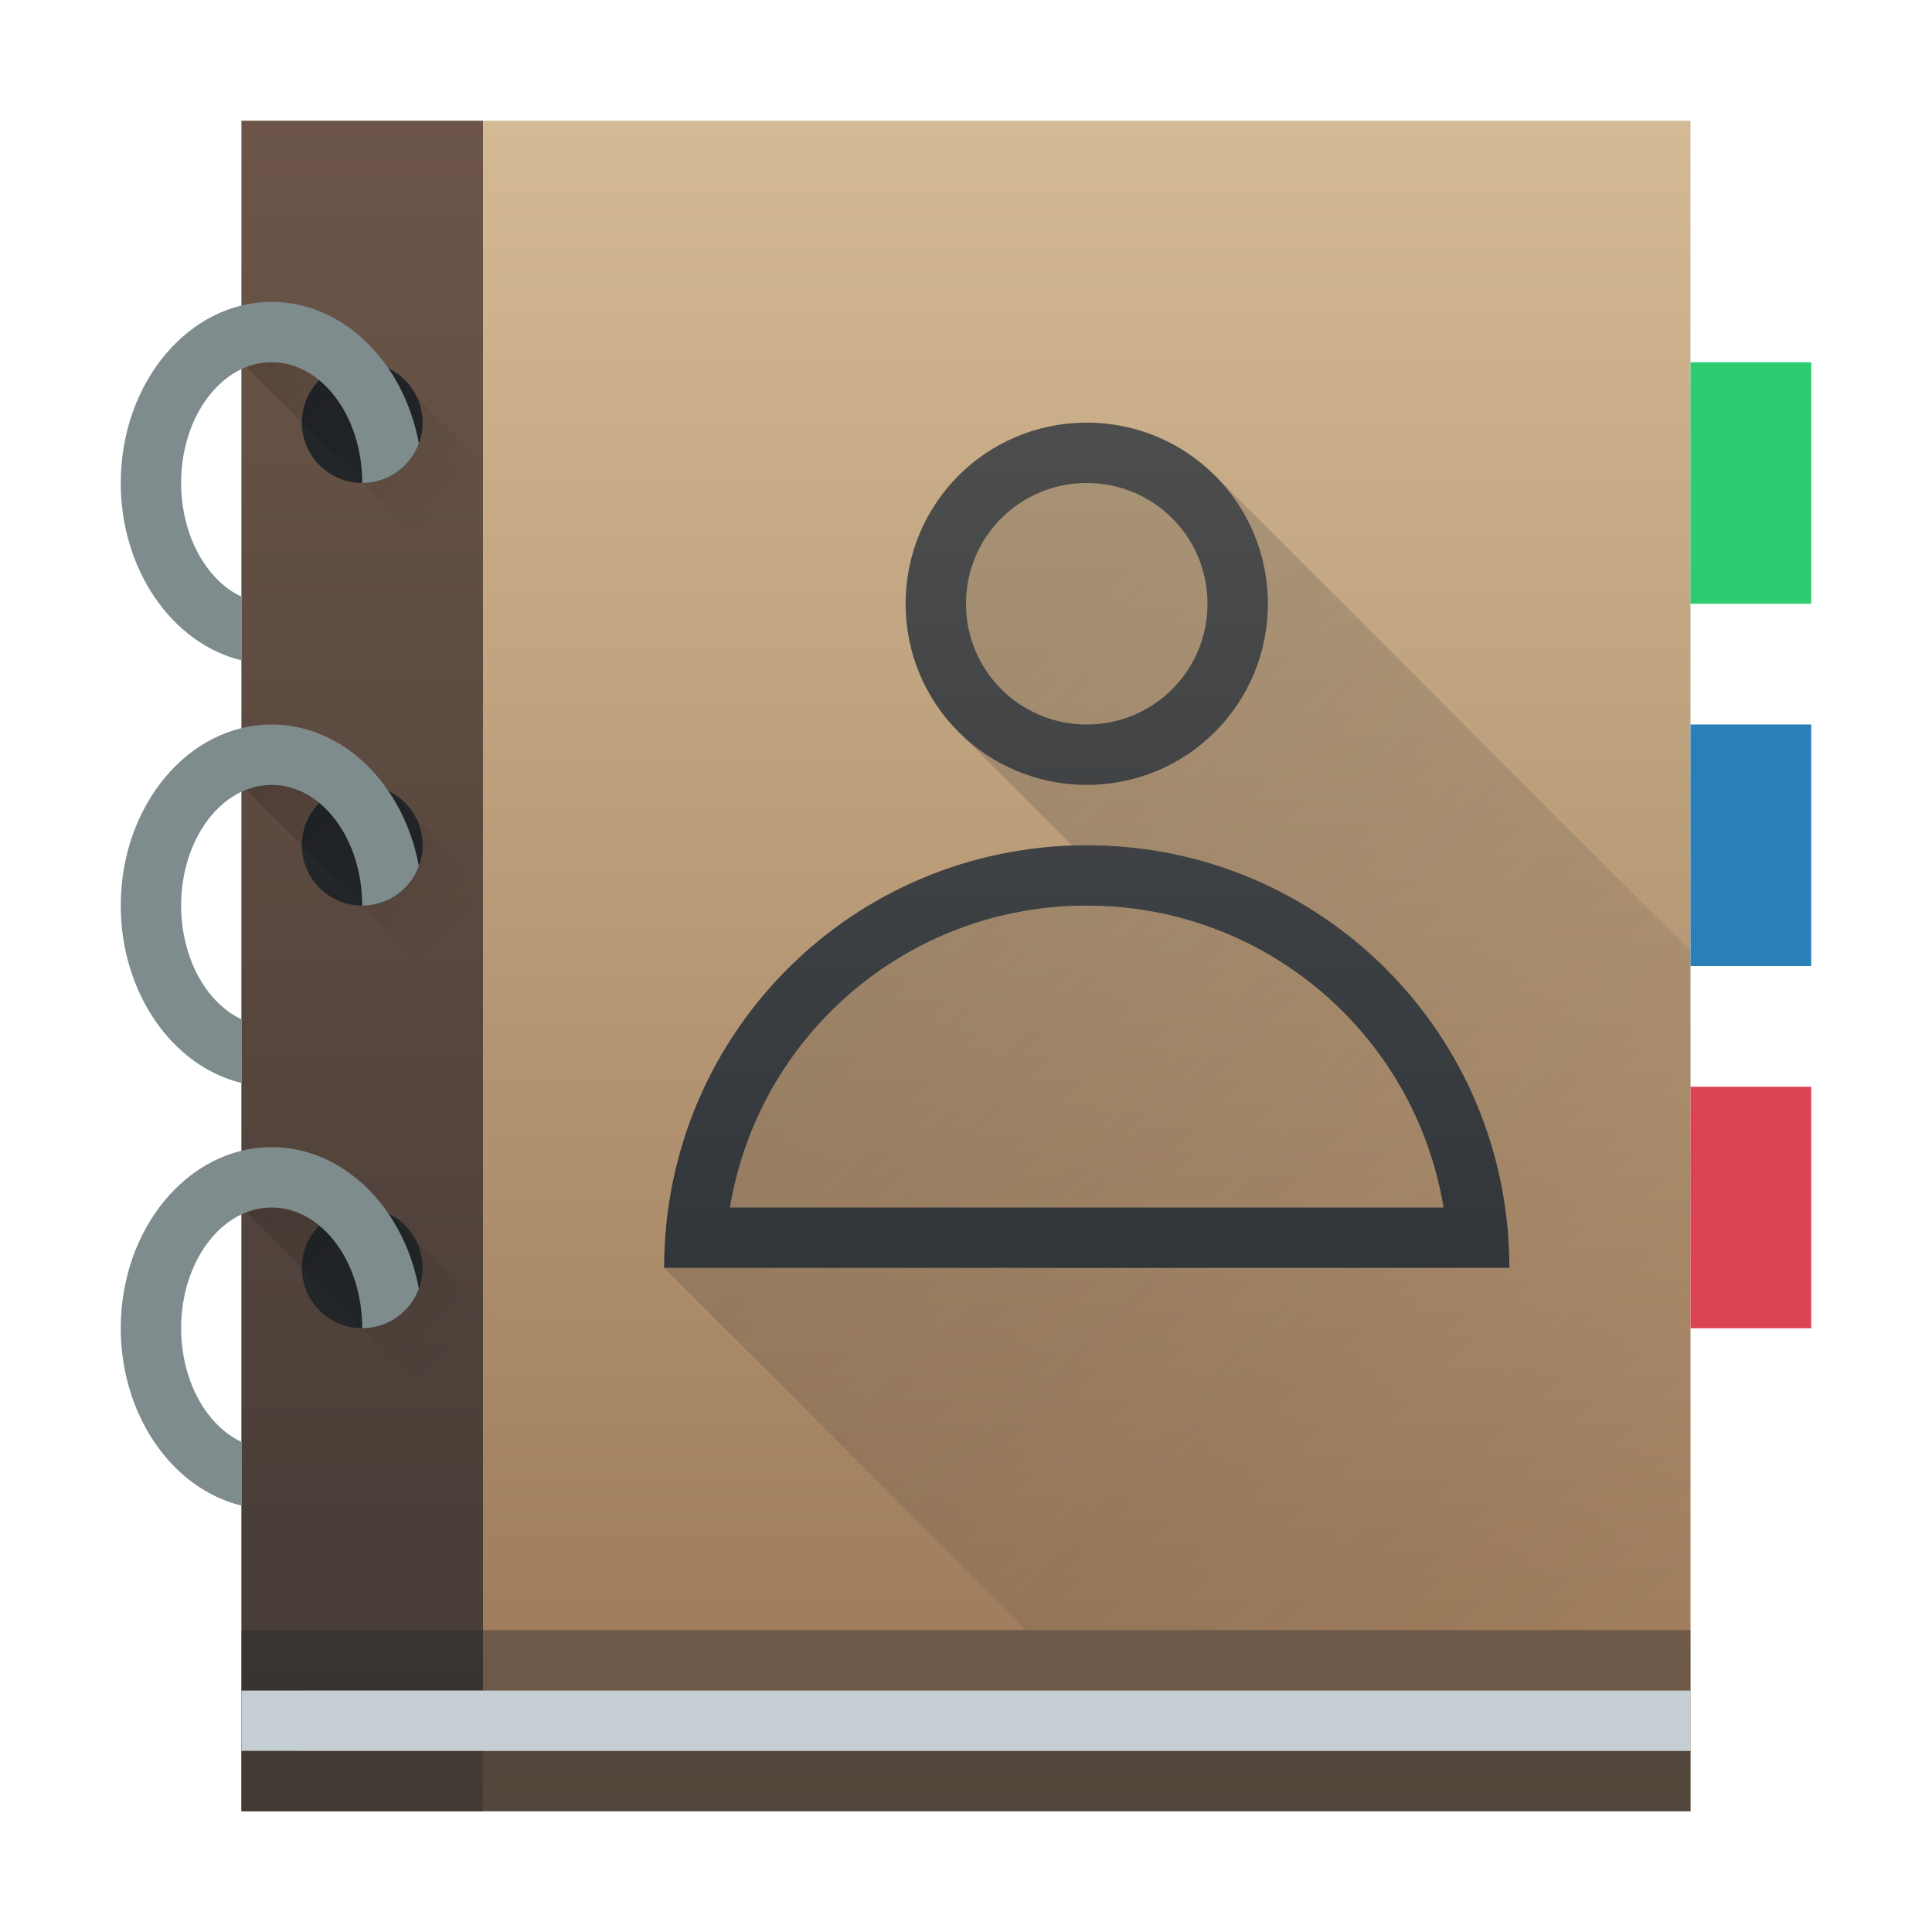
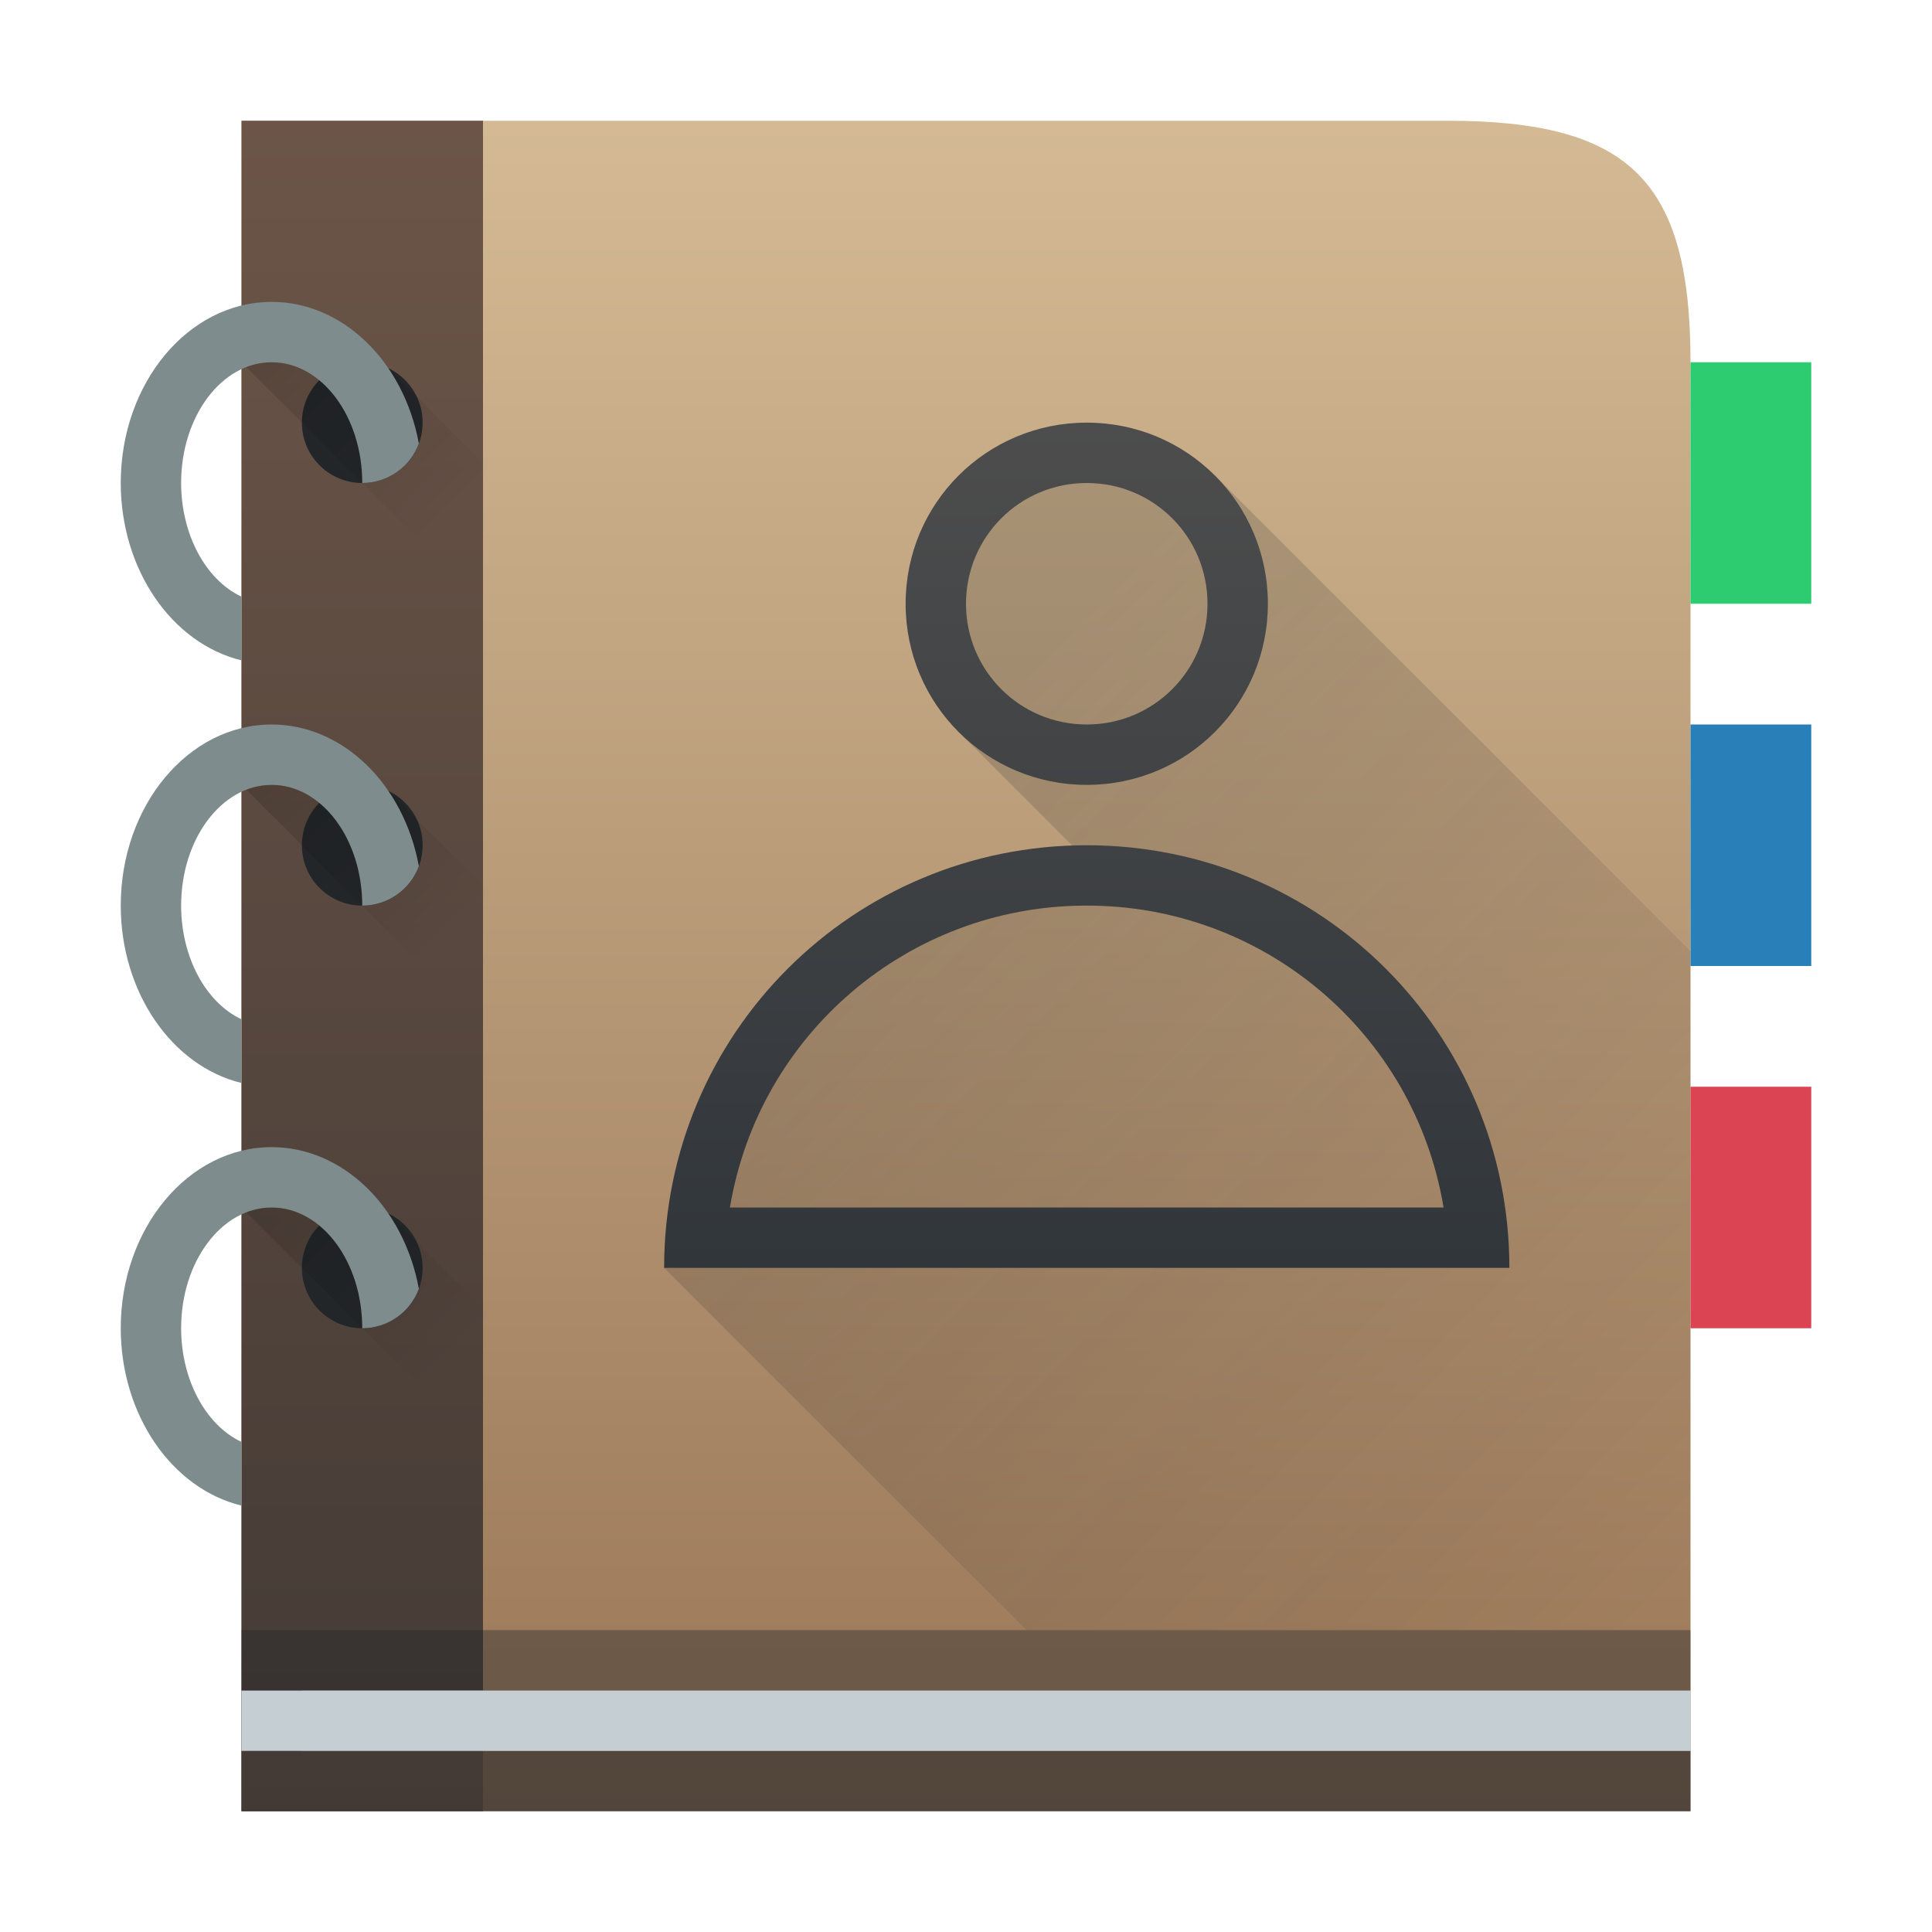
- <svg xmlns="http://www.w3.org/2000/svg" xmlns:xlink="http://www.w3.org/1999/xlink" height="32" width="32">
+ <svg xmlns="http://www.w3.org/2000/svg" xmlns:xlink="http://www.w3.org/1999/xlink" height="32" width="32" version="1.1" id="svg69">
+   <defs id="defs73" />
  <linearGradient id="a" gradientUnits="userSpaceOnUse" x1="15" x2="28" y1="13" y2="26">
-     <stop offset="0" stop-color="#292c2f" />
-     <stop offset="1" stop-opacity="0" />
+     <stop offset="0" stop-color="#292c2f" id="stop2" />
+     <stop offset="1" stop-opacity="0" id="stop4" />
  </linearGradient>
  <linearGradient id="b" gradientUnits="userSpaceOnUse" x1="26" x2="26" y1="21" y2="7">
-     <stop offset="0" stop-color="#31363b" />
-     <stop offset="1" stop-color="#4d4d4d" />
+     <stop offset="0" stop-color="#31363b" id="stop7" />
+     <stop offset="1" stop-color="#4d4d4d" id="stop9" />
  </linearGradient>
  <linearGradient id="c" gradientTransform="translate(0 -1)" gradientUnits="userSpaceOnUse" x1="4" x2="8" xlink:href="#i" y1="19" y2="23" />
  <linearGradient id="d" gradientTransform="translate(0 -8)" gradientUnits="userSpaceOnUse" x1="4" x2="8" xlink:href="#i" y1="19" y2="23" />
  <linearGradient id="e">
-     <stop offset="0" />
-     <stop offset="1" stop-opacity="0" />
+     <stop offset="0" id="stop14" />
+     <stop offset="1" stop-opacity="0" id="stop16" />
  </linearGradient>
  <linearGradient id="f" gradientUnits="userSpaceOnUse" x1="3.999" x2="8" xlink:href="#e" y1="4" y2="8" />
  <linearGradient id="g" gradientUnits="userSpaceOnUse" x1="28" x2="28" y1="30" y2="2">
-     <stop offset="0" stop-color="#997657" />
-     <stop offset="1" stop-color="#d4ba94" />
+     <stop offset="0" stop-color="#997657" id="stop20" />
+     <stop offset="1" stop-color="#d4ba94" id="stop22" />
  </linearGradient>
  <linearGradient id="h" gradientTransform="matrix(.66667 0 0 16 -25.794 -199.679)" gradientUnits="userSpaceOnUse" x1="44.691" x2="44.691" y1="14.355" y2="12.605">
-     <stop offset="0" stop-color="#433a35" />
-     <stop offset="1" stop-color="#6c5548" />
+     <stop offset="0" stop-color="#433a35" id="stop25" />
+     <stop offset="1" stop-color="#6c5548" id="stop27" />
  </linearGradient>
  <linearGradient id="i" gradientTransform="matrix(.7071068 -.7071068 .7071068 .7071068 -664.0062 -60.06087)" gradientUnits="userSpaceOnUse" x1="432.711" x2="432.711" xlink:href="#e" y1="531.791" y2="544.519" />
-   <path d="m4 2h24v28h-24z" fill="url(#g)" />
-   <path d="m4 29h24v1h-24z" fill="#232629" opacity=".6" />
-   <path d="m4 2v28h4v-1h-3v-1h3v-26h-3z" fill="url(#h)" />
-   <path d="m4 28h24v1h-24z" fill="#c5cfd3" />
-   <path d="m4 27h24v1h-24z" fill="#232629" opacity=".4" />
-   <path d="m28 6h2v4h-2z" fill="#2ecc71" />
-   <path d="m28 12h2v4h-2z" fill="#2980b9" />
-   <path d="m28 18h2v4h-2z" fill="#da4453" />
-   <circle cx="6" cy="21" fill="#232629" r="1" />
-   <circle cx="6" cy="14" fill="#232629" r="1" />
-   <path d="m6.333 20h-2.333l4 4 1.333-1z" fill="url(#c)" opacity=".2" />
-   <path d="m4.5 19a2.5 3 0 0 0 -2.5 3 2.5 3 0 0 0 2 2.938v-1.055a1.5 2 0 0 1 -1-1.883 1.5 2 0 0 1 1.5-2 1.5 2 0 0 1 1.5 2 1 1 0 0 0 .938-.654 2.5 3 0 0 0 -2.438-2.346z" fill="#7f8c8d" />
-   <path d="m6.333 13h-2.333l4 4 1.332-1z" fill="url(#d)" opacity=".2" />
-   <path d="m4.5 12a2.5 3 0 0 0 -2.5 3 2.5 3 0 0 0 2 2.938v-1.055a1.5 2 0 0 1 -1-1.883 1.5 2 0 0 1 1.5-2 1.5 2 0 0 1 1.5 2 1 1 0 0 0 .938-.654 2.5 3 0 0 0 -2.438-2.346z" fill="#7f8c8d" />
-   <circle cx="6" cy="7" fill="#232629" r="1" />
-   <path d="m6.333 6h-2.333l4 4 1.332-1z" fill="url(#f)" opacity=".2" />
-   <path d="m4.5 5a2.5 3 0 0 0 -2.5 3 2.5 3 0 0 0 2 2.938v-1.055a1.5 2 0 0 1 -1-1.883 1.5 2 0 0 1 1.5-2 1.5 2 0 0 1 1.5 2 1 1 0 0 0 .938-.654 2.5 3 0 0 0 -2.438-2.346z" fill="#7f8c8d" />
-   <path d="m11 21 6 6h11v-11.247l-7.877-7.877-2.123-.877-3 3 .877 2.123 2.123 2.123-3 .754-3 3z" fill="url(#a)" opacity=".2" />
-   <path d="m18 7c-1.662 0-3 1.338-3 3 0 1.662 1.338 3 3 3s3-1.338 3-3c0-1.662-1.338-3-3-3zm0 1c1.108 0 2 .892 2 2s-.892 2-2 2-2-.892-2-2 .892-2 2-2zm0 6c-3.878 0-7 3.122-7 7h7 7c0-3.878-3.122-7-7-7zm-.049 1a5.98 5.98 0 0 1 .049 0 5.98 5.98 0 0 1 5.91 5h-5.91-5.91a5.98 5.98 0 0 1 5.861-5z" fill="url(#b)" />
+   <path d="M 4,2 H 23.975 C 27,2 28,3 28,6 V 30 H 4 Z" fill="url(#g)" id="path31" />
+   <path d="m4 29h24v1h-24z" fill="#232629" opacity=".6" id="path33" />
+   <path d="m4 2v28h4v-1h-3v-1h3v-26h-3z" fill="url(#h)" id="path35" />
+   <path d="m4 28h24v1h-24z" fill="#c5cfd3" id="path37" />
+   <path d="m4 27h24v1h-24z" fill="#232629" opacity=".4" id="path39" />
+   <path d="m28 6h2v4h-2z" fill="#2ecc71" id="path41" />
+   <path d="m28 12h2v4h-2z" fill="#2980b9" id="path43" />
+   <path d="m28 18h2v4h-2z" fill="#da4453" id="path45" />
+   <circle cx="6" cy="21" fill="#232629" r="1" id="circle47" />
+   <circle cx="6" cy="14" fill="#232629" r="1" id="circle49" />
+   <path d="m6.333 20h-2.333l4 4 1.333-1z" fill="url(#c)" opacity=".2" id="path51" />
+   <path d="m4.5 19a2.5 3 0 0 0 -2.5 3 2.5 3 0 0 0 2 2.938v-1.055a1.5 2 0 0 1 -1-1.883 1.5 2 0 0 1 1.5-2 1.5 2 0 0 1 1.5 2 1 1 0 0 0 .938-.654 2.5 3 0 0 0 -2.438-2.346z" fill="#7f8c8d" id="path53" />
+   <path d="m6.333 13h-2.333l4 4 1.332-1z" fill="url(#d)" opacity=".2" id="path55" />
+   <path d="m4.5 12a2.5 3 0 0 0 -2.5 3 2.5 3 0 0 0 2 2.938v-1.055a1.5 2 0 0 1 -1-1.883 1.5 2 0 0 1 1.5-2 1.5 2 0 0 1 1.5 2 1 1 0 0 0 .938-.654 2.5 3 0 0 0 -2.438-2.346z" fill="#7f8c8d" id="path57" />
+   <circle cx="6" cy="7" fill="#232629" r="1" id="circle59" />
+   <path d="m6.333 6h-2.333l4 4 1.332-1z" fill="url(#f)" opacity=".2" id="path61" />
+   <path d="m4.5 5a2.5 3 0 0 0 -2.5 3 2.5 3 0 0 0 2 2.938v-1.055a1.5 2 0 0 1 -1-1.883 1.5 2 0 0 1 1.5-2 1.5 2 0 0 1 1.5 2 1 1 0 0 0 .938-.654 2.5 3 0 0 0 -2.438-2.346z" fill="#7f8c8d" id="path63" />
+   <path d="m11 21 6 6h11v-11.247l-7.877-7.877-2.123-.877-3 3 .877 2.123 2.123 2.123-3 .754-3 3z" fill="url(#a)" opacity=".2" id="path65" />
+   <path d="m18 7c-1.662 0-3 1.338-3 3 0 1.662 1.338 3 3 3s3-1.338 3-3c0-1.662-1.338-3-3-3zm0 1c1.108 0 2 .892 2 2s-.892 2-2 2-2-.892-2-2 .892-2 2-2zm0 6c-3.878 0-7 3.122-7 7h7 7c0-3.878-3.122-7-7-7zm-.049 1a5.98 5.98 0 0 1 .049 0 5.98 5.98 0 0 1 5.91 5h-5.91-5.91a5.98 5.98 0 0 1 5.861-5z" fill="url(#b)" id="path67" />
</svg>
